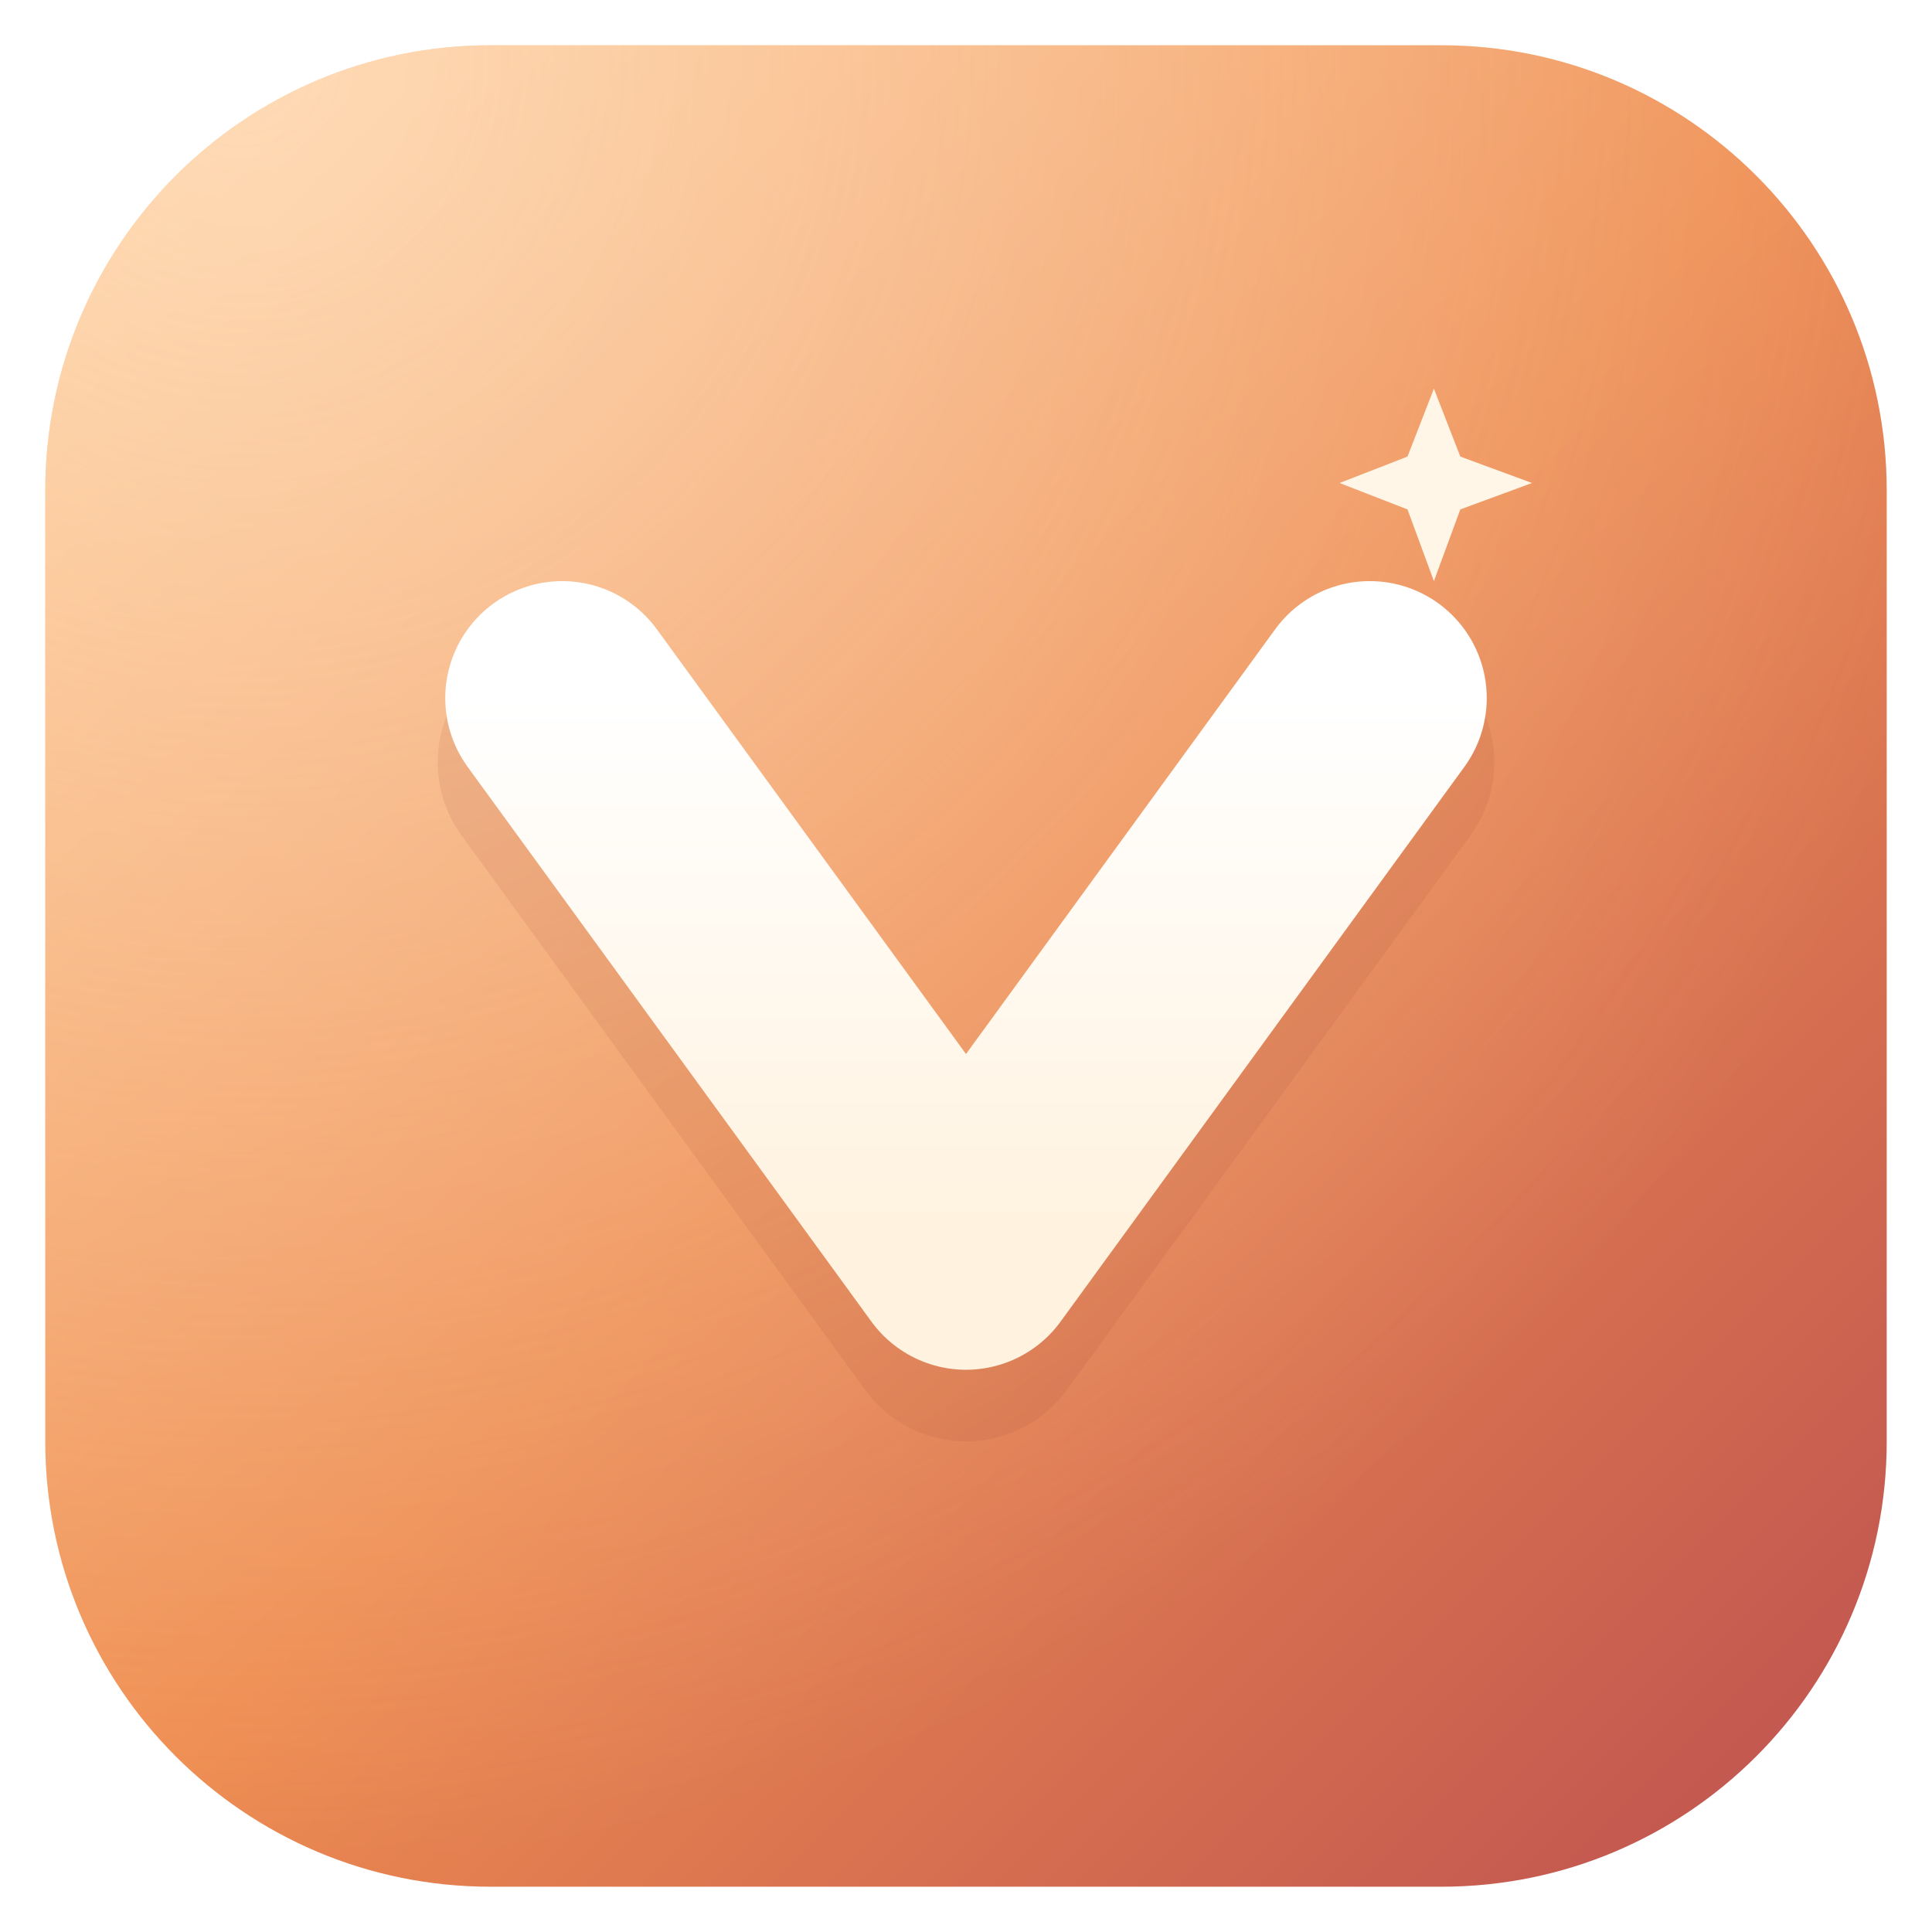
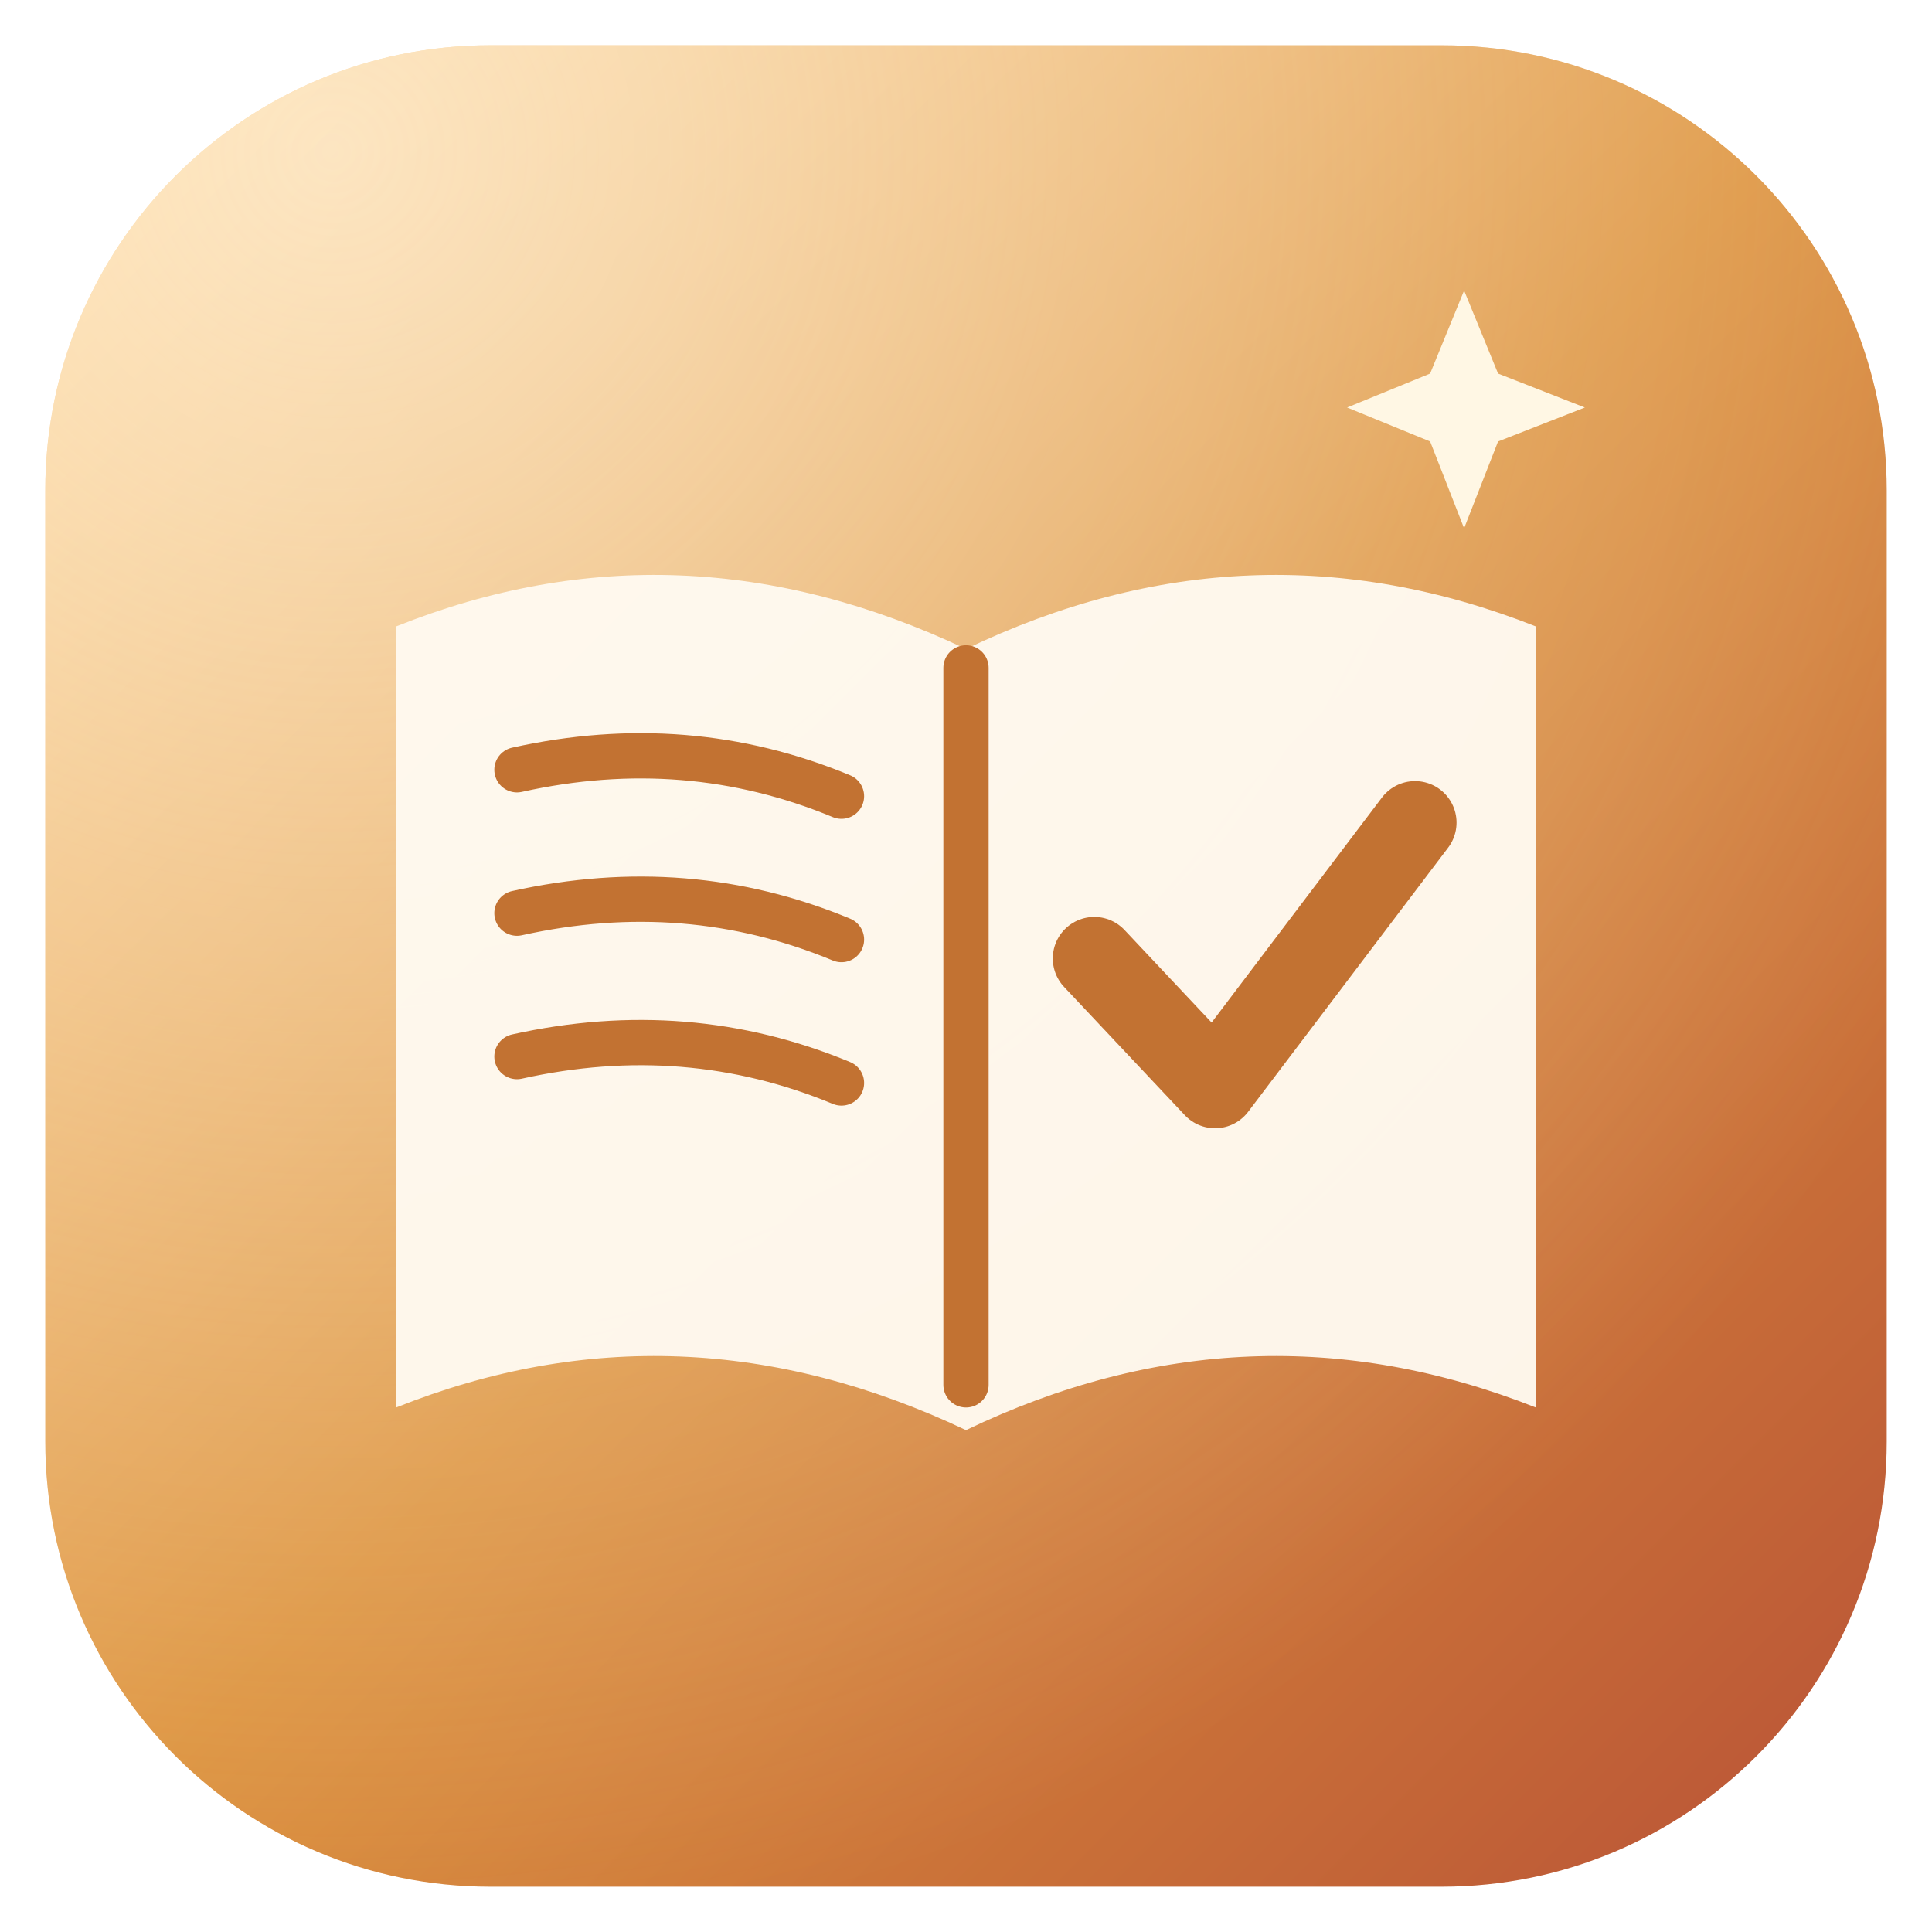
<svg xmlns="http://www.w3.org/2000/svg" viewBox="0 0 512 512">
  <defs>
-     <linearGradient id="vf-sunset" x1="0" y1="0" x2="1" y2="1">
-       <stop stop-color="#ffc183" />
-       <stop offset=".5" stop-color="#ee8c50" />
-       <stop offset="1" stop-color="#bd5150" />
+     <linearGradient id="amber" x1="0" y1="0" x2="1" y2="1">
+       <stop stop-color="#ffd493" />
+       <stop offset=".5" stop-color="#dc913b" />
+       <stop offset="1" stop-color="#b95336" />
    </linearGradient>
-     <radialGradient id="vf-light" cx=".1" cy="0" r="1">
-       <stop stop-color="#fff5e5" stop-opacity=".55" />
-       <stop offset="1" stop-color="#fff5e5" stop-opacity="0" />
+     <radialGradient id="light" cx=".15" cy=".05" r="1">
+       <stop stop-color="#fff9eb" stop-opacity=".6" />
+       <stop offset="1" stop-color="#fff9eb" stop-opacity="0" />
    </radialGradient>
-     <linearGradient id="vf-mark" x1="0" y1="0" x2="0" y2="1">
-       <stop stop-color="#fff" />
-       <stop offset="1" stop-color="#fff2de" />
-     </linearGradient>
  </defs>
-   <rect x="12" y="12" width="488" height="488" rx="118" fill="url(#vf-sunset)" />
-   <rect x="12" y="12" width="488" height="488" rx="118" fill="url(#vf-light)" />
-   <path d="m149 194 107 147 107-147" fill="none" stroke="#a54432" stroke-opacity=".12" stroke-width="66" stroke-linecap="round" stroke-linejoin="round" transform="translate(0 8)" />
-   <path d="m149 185 107 147 107-147" fill="none" stroke="url(#vf-mark)" stroke-width="62" stroke-linecap="round" stroke-linejoin="round" />
-   <path d="m380 103 7 18 19 7-19 7-7 19-7-19-18-7 18-7Z" fill="#fff6e7" />
+   <rect x="12" y="12" width="488" height="488" rx="118" fill="url(#amber)" />
+   <rect x="12" y="12" width="488" height="488" rx="118" fill="url(#light)" />
+   <path d="M105 166q75-30 151 6 75-36 151-6v207q-76-30-151 6-76-36-151-6Z" fill="#fffaf0" fill-opacity=".96" />
+   <path d="M256 177v190M137 204q45-10 86 7m-86 31q45-10 86 7m-86 31q45-10 86 7" fill="none" stroke="#c27232" stroke-width="12" stroke-linecap="round" />
+   <path d="m290 254 32 34 53-70" fill="none" stroke="#c27232" stroke-width="22" stroke-linecap="round" stroke-linejoin="round" />
+   <path d="m388 77 9 22 23 9-23 9-9 23-9-23-22-9 22-9Z" fill="#fff7e4" />
</svg>
